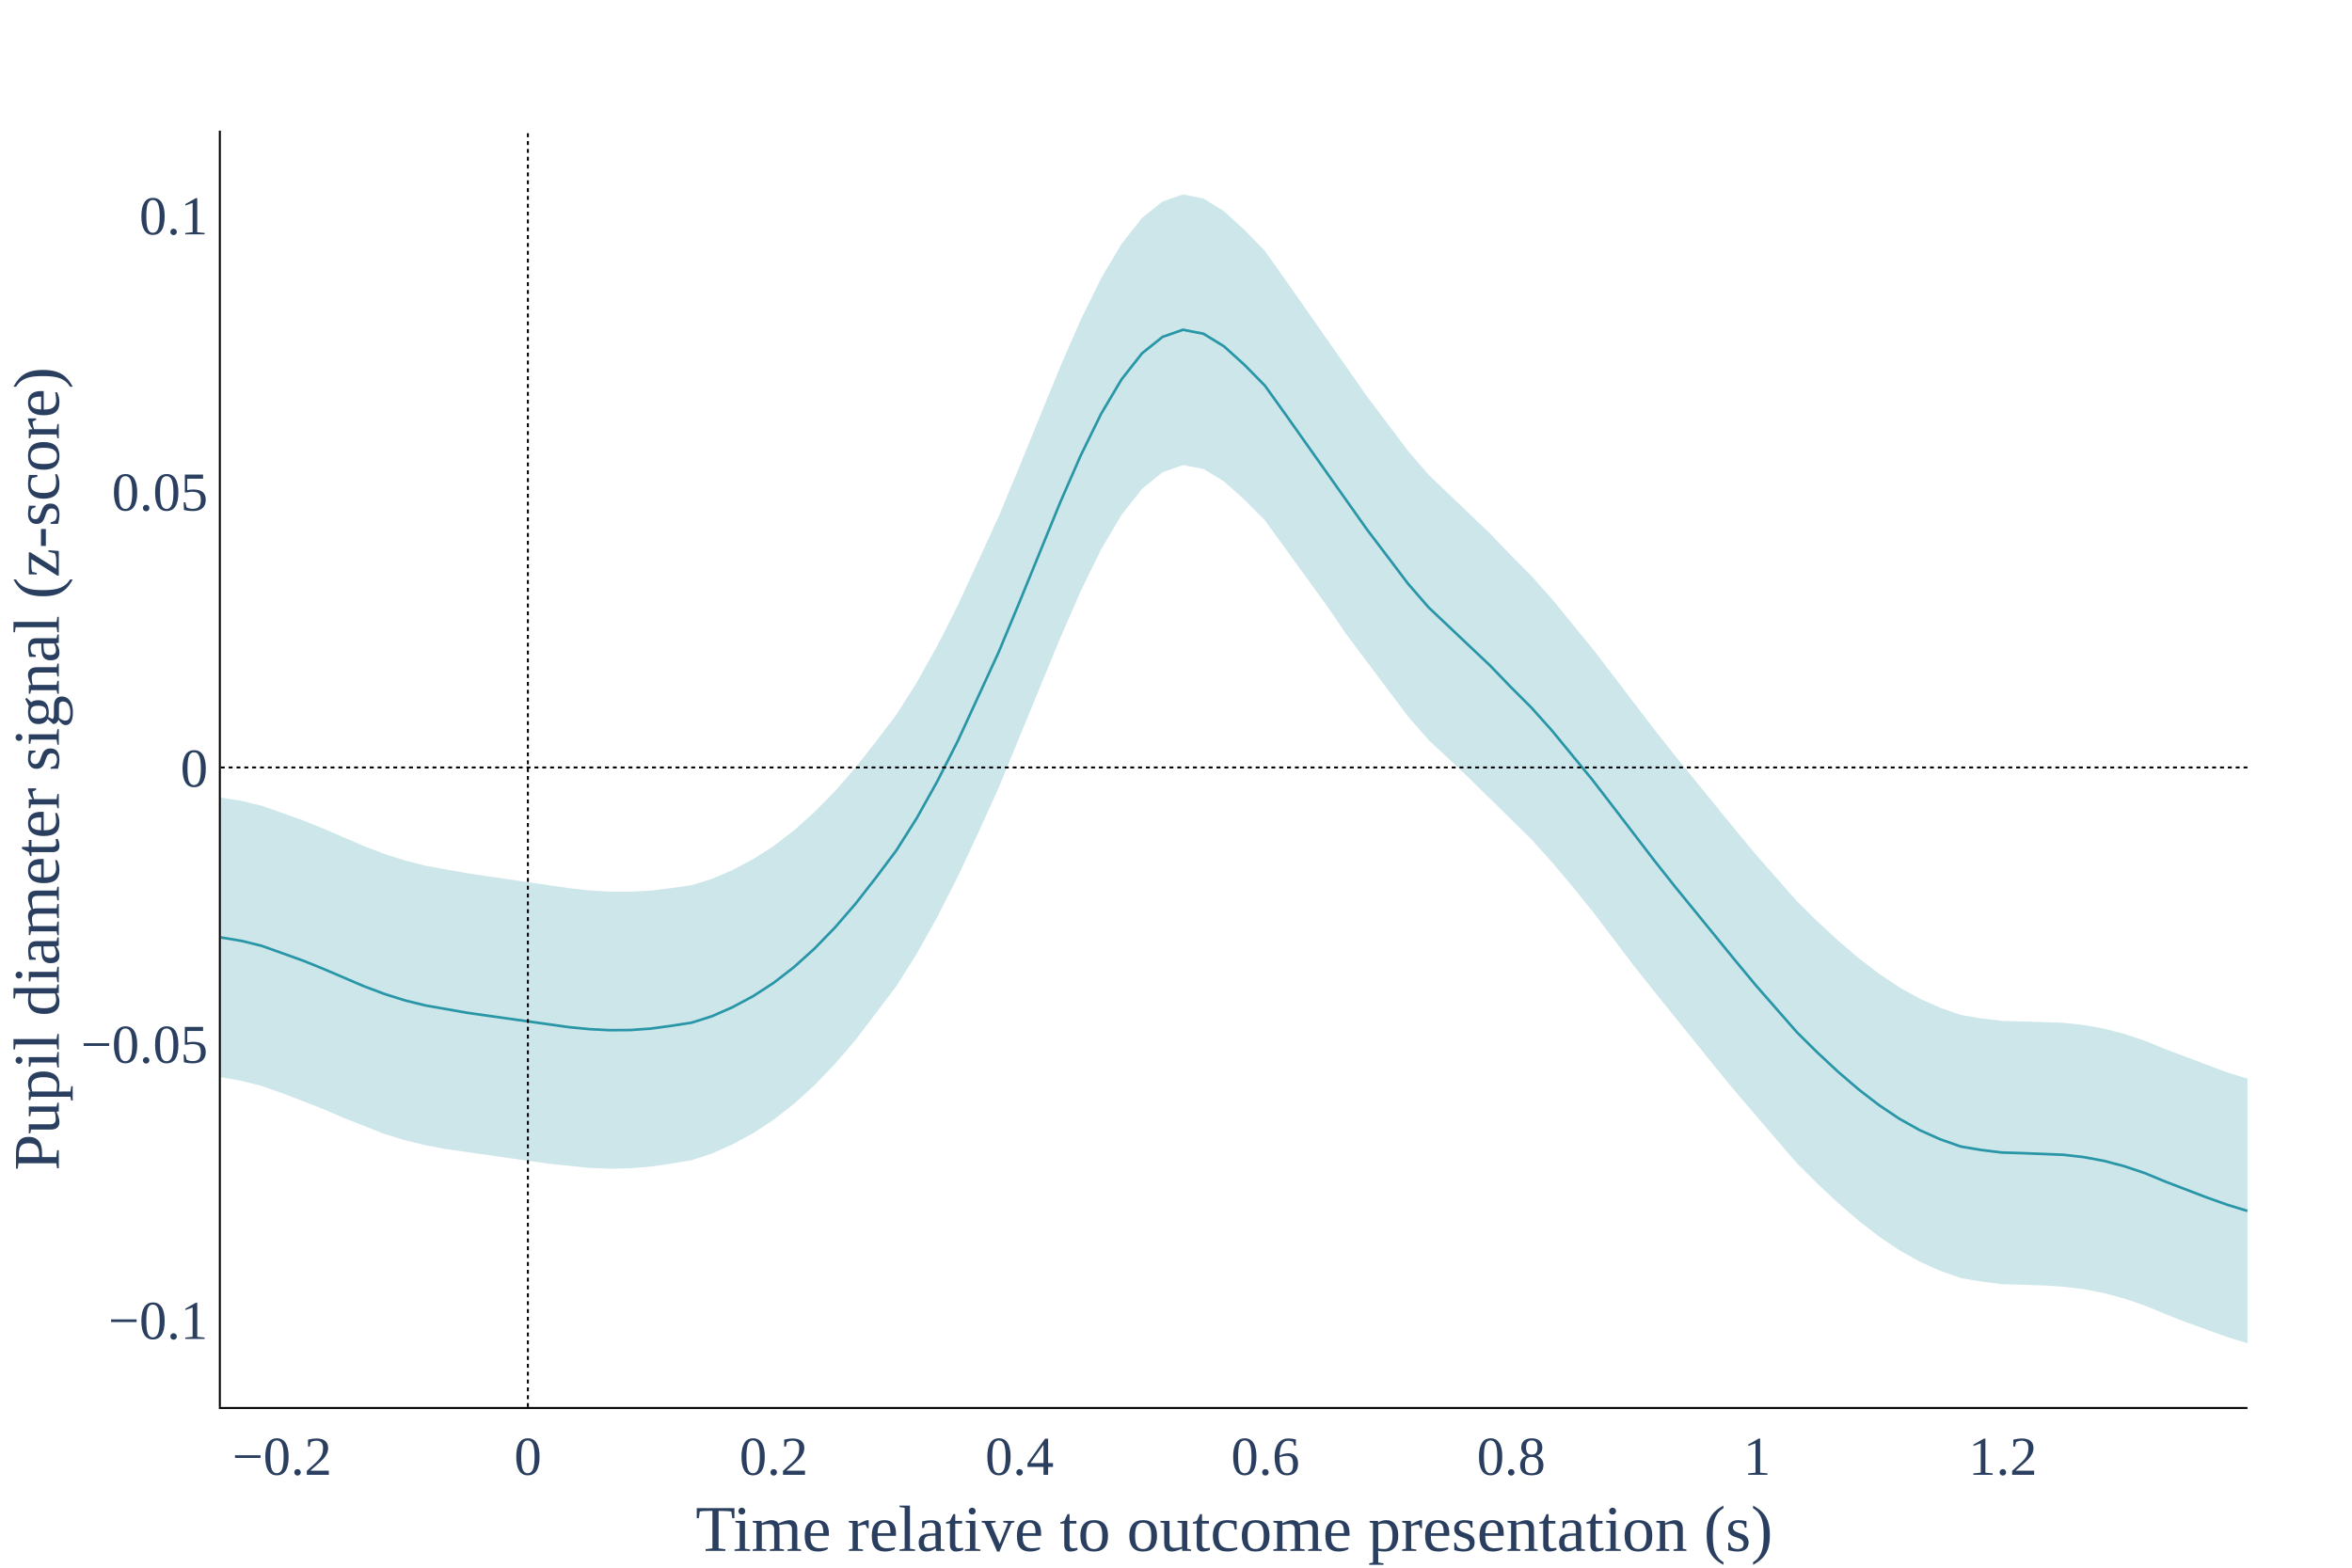
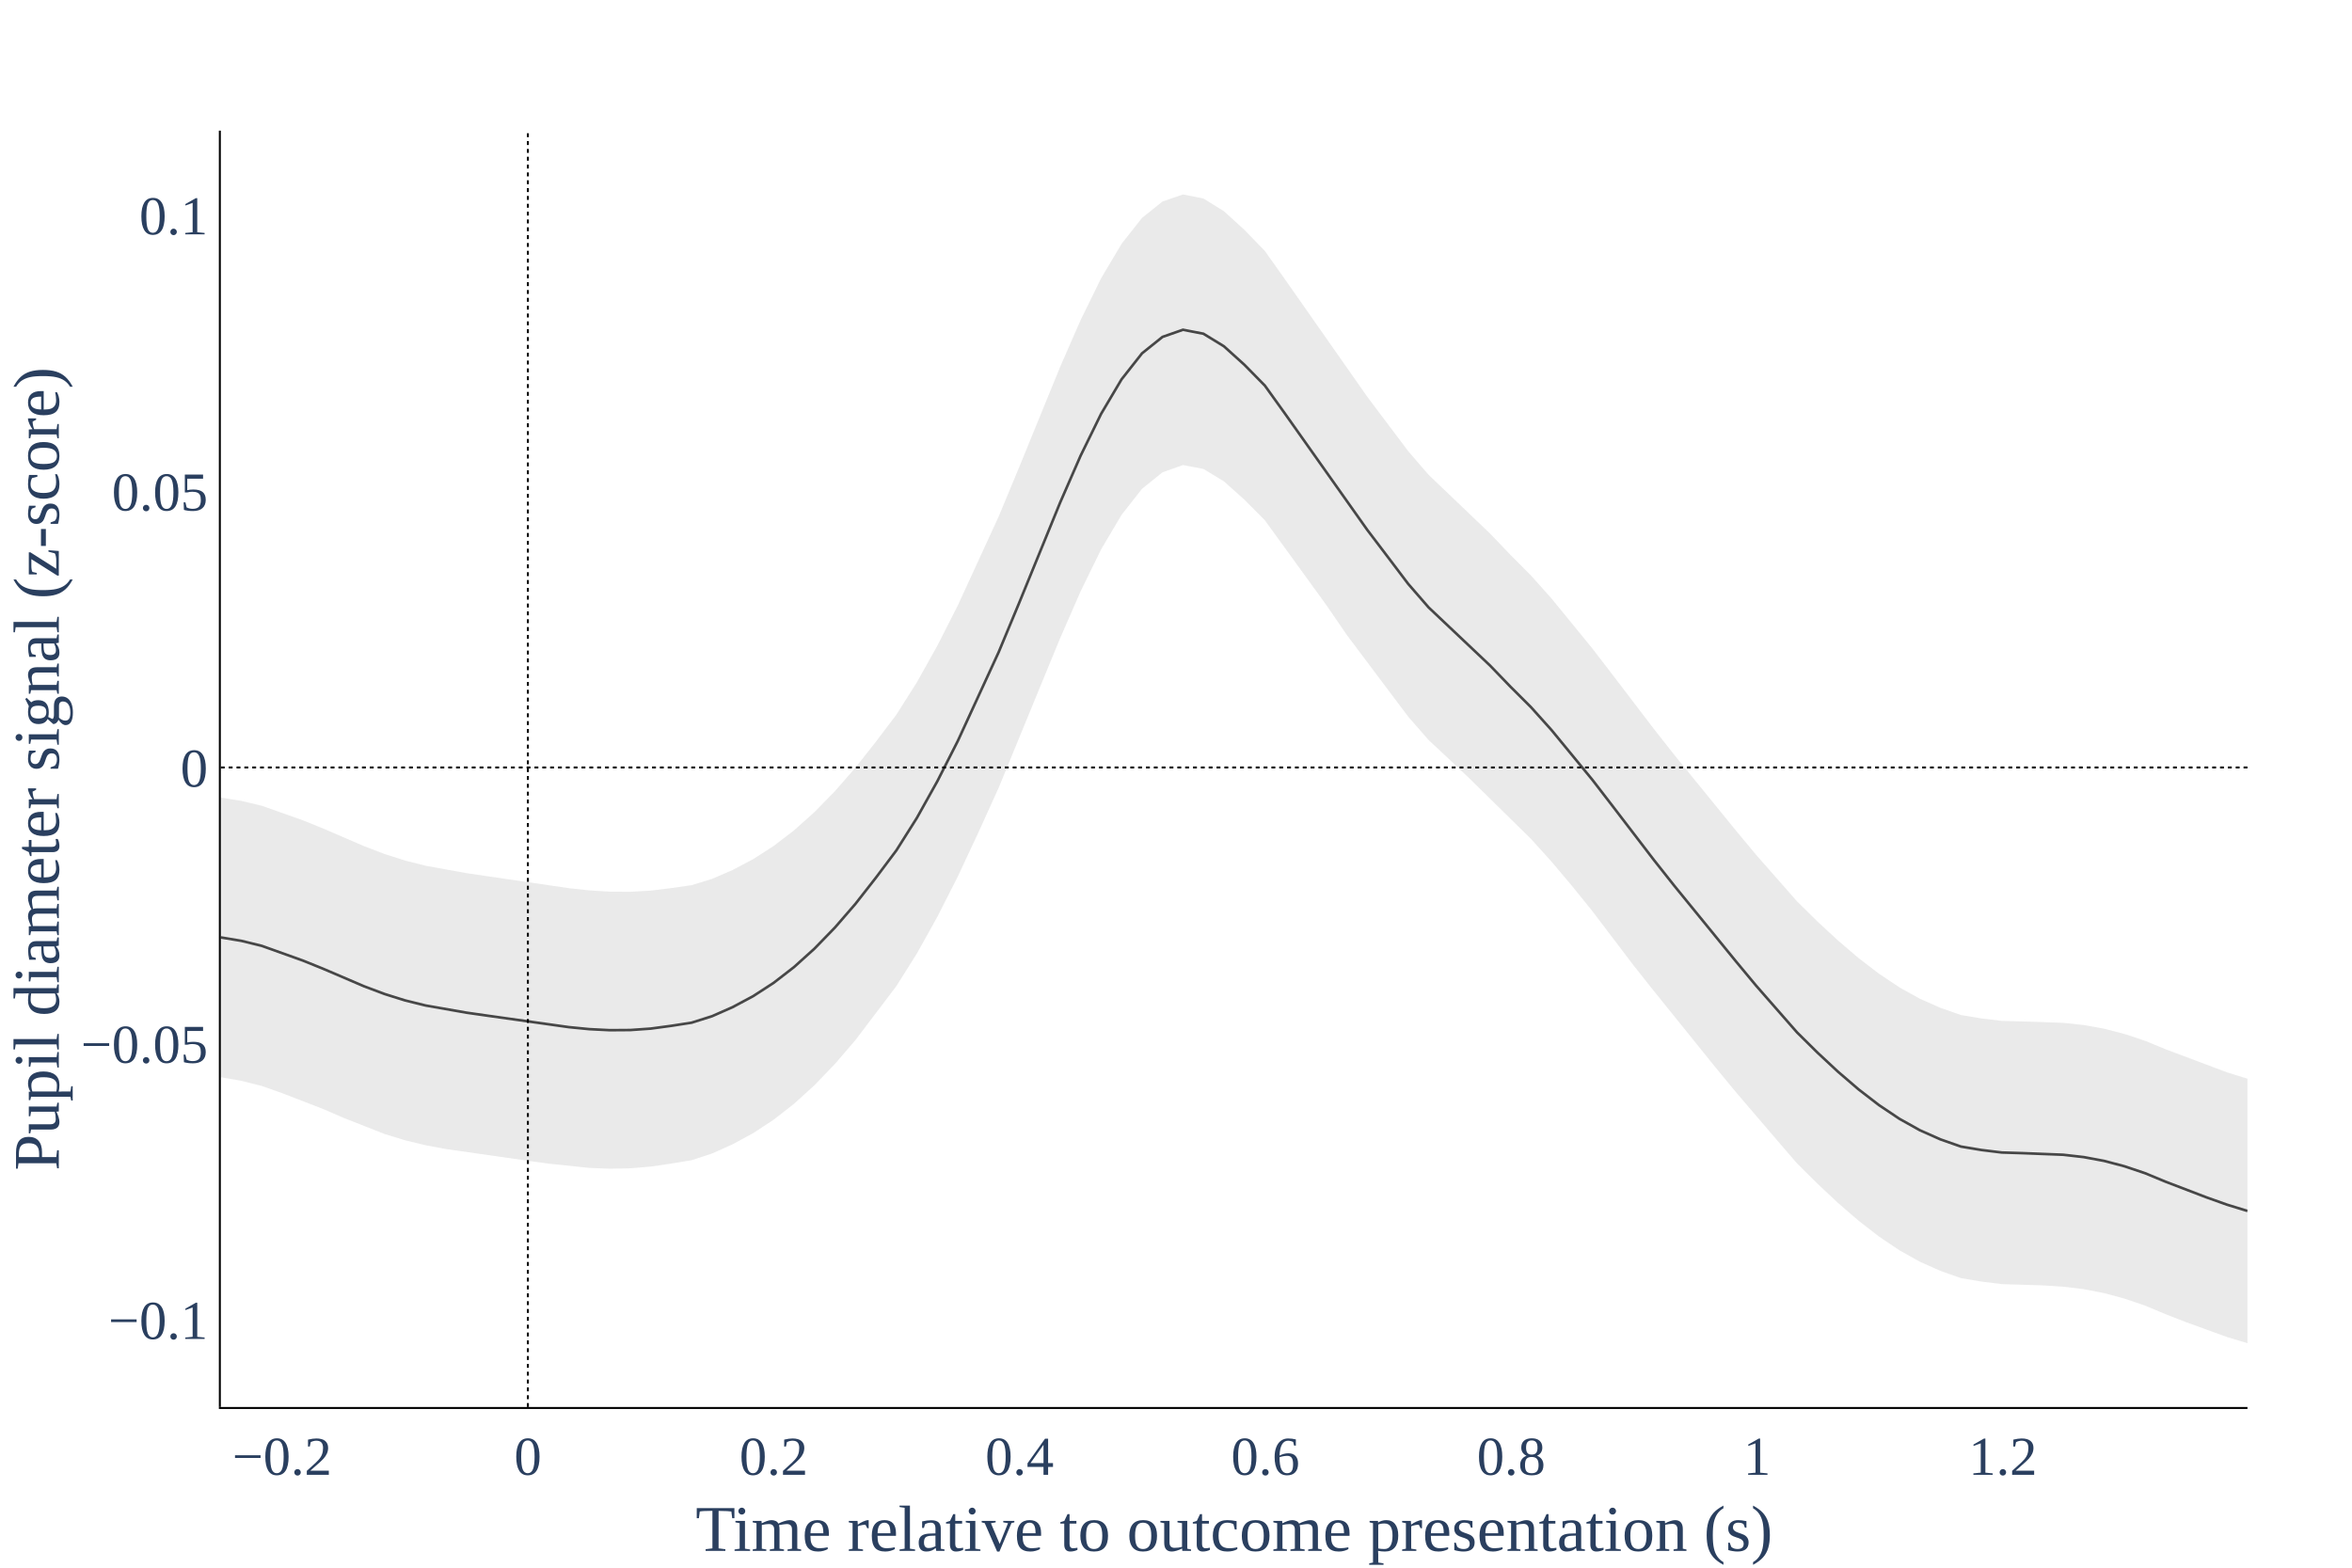
<svg xmlns="http://www.w3.org/2000/svg" class="main-svg" width="1800" height="1200" style="" viewBox="0 0 1800 1200">
  <rect x="0" y="0" width="1800" height="1200" style="fill: rgb(255, 255, 255); fill-opacity: 1;" />
-   <defs id="defs-520a7a">
+   <defs id="defs-caa8f8">
    <g class="clips">
-       <clipPath id="clip520a7axyplot" class="plotclip">
+       <clipPath id="clipcaa8f8xyplot" class="plotclip">
        <rect width="1551" height="977" />
      </clipPath>
-       <clipPath class="axesclip" id="clip520a7ax">
+       <clipPath class="axesclip" id="clipcaa8f8x">
        <rect x="169" y="0" width="1551" height="1200" />
      </clipPath>
-       <clipPath class="axesclip" id="clip520a7ay">
+       <clipPath class="axesclip" id="clipcaa8f8y">
        <rect x="0" y="100" width="1800" height="977" />
      </clipPath>
-       <clipPath class="axesclip" id="clip520a7axy">
+       <clipPath class="axesclip" id="clipcaa8f8xy">
        <rect x="169" y="100" width="1551" height="977" />
      </clipPath>
    </g>
    <g class="gradients" />
    <g class="patterns" />
  </defs>
  <g class="bglayer">
    <rect class="bg" x="169" y="100" width="1551" height="977" style="fill: rgb(255, 255, 255); fill-opacity: 1; stroke-width: 0;" />
  </g>
  <g class="layer-below">
    <g class="imagelayer" />
    <g class="shapelayer" />
  </g>
  <g class="cartesianlayer">
    <g class="subplot xy">
      <g class="layer-subplot">
        <g class="shapelayer" />
        <g class="imagelayer" />
      </g>
      <g class="minor-gridlayer">
        <g class="x" />
        <g class="y" />
      </g>
      <g class="gridlayer">
        <g class="x">
          <path class="xgrid crisp" transform="translate(215.86,0)" d="M0,100v977" style="stroke: rgb(255, 255, 255); stroke-opacity: 1; stroke-width: 1px;" />
          <path class="xgrid crisp" transform="translate(592.13,0)" d="M0,100v977" style="stroke: rgb(255, 255, 255); stroke-opacity: 1; stroke-width: 1px;" />
          <path class="xgrid crisp" transform="translate(780.27,0)" d="M0,100v977" style="stroke: rgb(255, 255, 255); stroke-opacity: 1; stroke-width: 1px;" />
          <path class="xgrid crisp" transform="translate(968.41,0)" d="M0,100v977" style="stroke: rgb(255, 255, 255); stroke-opacity: 1; stroke-width: 1px;" />
          <path class="xgrid crisp" transform="translate(1156.54,0)" d="M0,100v977" style="stroke: rgb(255, 255, 255); stroke-opacity: 1; stroke-width: 1px;" />
          <path class="xgrid crisp" transform="translate(1344.68,0)" d="M0,100v977" style="stroke: rgb(255, 255, 255); stroke-opacity: 1; stroke-width: 1px;" />
          <path class="xgrid crisp" transform="translate(1532.81,0)" d="M0,100v977" style="stroke: rgb(255, 255, 255); stroke-opacity: 1; stroke-width: 1px;" />
        </g>
        <g class="y">
          <path class="ygrid crisp" transform="translate(0,1010.21)" d="M169,0h1551" style="stroke: rgb(255, 255, 255); stroke-opacity: 1; stroke-width: 1px;" />
          <path class="ygrid crisp" transform="translate(0,798.83)" d="M169,0h1551" style="stroke: rgb(255, 255, 255); stroke-opacity: 1; stroke-width: 1px;" />
          <path class="ygrid crisp" transform="translate(0,376.08)" d="M169,0h1551" style="stroke: rgb(255, 255, 255); stroke-opacity: 1; stroke-width: 1px;" />
          <path class="ygrid crisp" transform="translate(0,164.7)" d="M169,0h1551" style="stroke: rgb(255, 255, 255); stroke-opacity: 1; stroke-width: 1px;" />
        </g>
      </g>
      <g class="zerolinelayer">
        <path class="xzl zl crisp" transform="translate(404,0)" d="M0,100v977" style="stroke: rgb(255, 255, 255); stroke-opacity: 1; stroke-width: 2px;" />
        <path class="yzl zl crisp" transform="translate(0,587.46)" d="M169,0h1551" style="stroke: rgb(255, 255, 255); stroke-opacity: 1; stroke-width: 2px;" />
      </g>
      <g class="layer-between">
        <g class="shapelayer" />
        <g class="imagelayer" />
      </g>
      <path class="xlines-below" />
      <path class="ylines-below" />
      <g class="overlines-below" />
      <g class="xaxislayer-below" />
      <g class="yaxislayer-below" />
      <g class="overaxes-below" />
      <g class="overplot">
-         <g class="xy" transform="translate(169,100)" clip-path="url(#clip520a7axyplot)">
+         <g class="xy" transform="translate(169,100)" clip-path="url(#clipcaa8f8xyplot)">
          <g class="scatterlayer mlayer">
-             <g class="trace scatter trace552b63" style="stroke-miterlimit: 2; opacity: 1;">
+             <g class="trace scatter traceee25f9" style="stroke-miterlimit: 2; opacity: 1;">
              <g class="fills" />
              <g class="errorbars" />
              <g class="lines">
-                 <path class="js-line" d="M0,617.56L15.67,620.17L31.33,624.01L62.67,635.23L78.33,641.56L109.67,654.98L125.33,660.87L141,665.78L156.67,669.65L188,675.16L203.67,677.4L266.33,686.23L282,687.77L297.67,688.56L313.33,688.45L329,687.35L344.67,685.24L360.33,682.81L376,677.84L391.67,670.92L407.33,662.56L423,652.38L438.67,640.26L454.33,626.13L470,609.98L485.67,591.87L501.33,571.84L517,550.94L532.67,526.11L548.33,498.05L564,467.21L595.33,399.09L611,361.41L642.33,284.69L658,248.82L673.67,216.81L689.33,190.38L705,170.47L720.67,157.89L736.33,152.42L752,155.46L767.67,165.06L783.33,179.2L799,195.16L814.67,216.99L877.33,305.54L893,326.19L908.67,346.91L924.33,364.96L971.33,409.44L987,425.69L1002.67,441.32L1018.33,458.77L1049.67,496.94L1065.33,517.28L1096.67,558.21L1112.33,578L1159.33,635.66L1175,654.52L1206.33,690.3L1222,705.8L1237.67,720.39L1253.33,733.84L1269,745.93L1284.67,756.42L1300.33,765.17L1316,772.14L1331.67,777.64L1347.33,780.27L1363,782.2L1378.67,782.68L1410,783.92L1425.67,785.71L1441.33,788.63L1457,792.78L1472.67,798.06L1488.33,804.55L1519.67,816.55L1535.33,822.13L1551,826.93" style="vector-effect: none; fill: none; stroke: rgb(0, 130, 150); stroke-opacity: 0.8; stroke-width: 2px; opacity: 1;" />
+                 <path class="js-line" d="M0,617.56L15.67,620.17L31.33,624.01L62.67,635.23L78.33,641.56L109.67,654.98L125.33,660.87L141,665.78L156.67,669.65L188,675.16L203.67,677.4L266.33,686.23L282,687.77L297.67,688.56L313.33,688.45L329,687.35L344.67,685.24L360.33,682.81L376,677.84L391.67,670.92L407.33,662.56L423,652.38L438.67,640.26L454.33,626.13L470,609.98L485.67,591.87L501.33,571.84L517,550.94L532.67,526.11L548.33,498.05L564,467.21L595.33,399.09L611,361.41L642.33,284.69L658,248.82L673.67,216.81L689.33,190.38L705,170.47L720.67,157.89L736.33,152.42L752,155.46L767.67,165.06L783.33,179.2L799,195.16L814.67,216.99L877.33,305.54L893,326.19L908.67,346.91L924.33,364.96L971.33,409.44L987,425.69L1002.67,441.32L1018.33,458.77L1049.67,496.94L1065.33,517.28L1096.67,558.21L1112.33,578L1159.33,635.66L1175,654.52L1206.33,690.3L1222,705.8L1237.67,720.39L1253.33,733.84L1269,745.93L1284.67,756.42L1300.33,765.17L1316,772.14L1331.67,777.64L1347.33,780.27L1363,782.2L1378.67,782.68L1410,783.92L1425.67,785.71L1441.33,788.63L1457,792.78L1472.67,798.06L1488.33,804.55L1519.67,816.55L1535.33,822.13L1551,826.93" style="vector-effect: none; fill: none; stroke: rgb(0, 0, 0); stroke-opacity: 0.8; stroke-width: 2px; opacity: 1;" />
              </g>
              <g class="points" />
              <g class="text" />
            </g>
-             <g class="trace scatter trace33f22a" style="stroke-miterlimit: 2; opacity: 1;">
+             <g class="trace scatter tracea770d5" style="stroke-miterlimit: 2; opacity: 1;">
              <g class="fills">
                <g>
-                   <path class="js-fill" d="M0,510.54L15.67,513.04L31.33,516.77L62.67,527.87L78.33,534.2L109.67,547.73L125.33,553.71L141,558.71L156.67,562.69L188,568.36L203.67,570.67L266.33,579.86L282,581.55L297.67,582.53L313.33,582.62L329,581.72L344.67,579.81L360.33,577.55L376,572.73L391.67,565.95L407.33,557.69L423,547.62L438.67,535.61L454.33,521.59L470,505.58L485.67,487.6L501.33,467.73L517,447.06L532.67,422.31L548.33,394.29L564,363.46L595.33,295.28L611,257.57L642.33,180.85L658,145.01L673.67,113.04L689.33,86.66L705,66.79L720.67,54.25L736.33,48.85L752,51.96L767.67,61.67L783.33,75.94L799,92.08L814.67,114.2L877.33,203.63L893,224.46L908.67,245.29L924.33,263.46L971.33,308.39L987,324.77L1002.67,340.51L1018.33,358.06L1049.67,396.42L1065.33,416.81L1096.67,457.91L1112.33,477.78L1159.33,535.53L1175,554.37L1206.33,590.01L1222,605.45L1237.67,619.95L1253.33,633.32L1269,645.35L1284.67,655.8L1300.33,664.52L1316,671.46L1331.67,676.95L1347.33,679.56L1363,681.45L1378.67,681.87L1410,682.94L1425.67,684.62L1441.33,687.44L1457,691.49L1472.67,696.71L1488.33,703.16L1535.33,720.84L1551,725.7L1551,928.15L1535.33,923.43L1504,912.07L1488.33,905.94L1472.67,899.41L1457,894.06L1441.33,889.82L1425.67,886.8L1410,884.91L1394.33,883.9L1363,882.95L1347.33,880.98L1331.67,878.33L1316,872.81L1300.33,865.83L1284.67,857.05L1269,846.51L1253.33,834.36L1237.67,820.83L1222,806.16L1206.33,790.58L1190.67,772.42L1159.33,735.78L1143.67,716.79L1096.67,658.5L1081,638.73L1049.67,597.46L1034,578.06L1018.33,559.48L1002.67,542.14L955.67,495.96L940,481.09L924.33,466.46L908.67,448.54L861.67,385.94L846,363.07L799,298.25L783.33,282.47L767.67,268.45L752,258.95L736.33,255.99L720.67,261.53L705,274.16L689.33,294.1L673.67,320.57L658,352.63L642.33,388.53L626.67,426.56L595.33,502.9L579.67,537.44L564,570.96L548.33,601.81L532.67,629.91L517,654.81L485.67,696.13L470,714.39L454.33,730.67L438.67,744.92L423,757.14L407.33,767.42L391.67,775.9L376,782.94L360.33,788.07L344.67,790.67L329,792.98L313.33,794.29L297.67,794.6L282,793.98L250.67,790.7L235,788.52L172.33,779.55L156.67,776.62L141,772.84L125.33,768.03L94,755.7L78.33,748.91L47,736.78L31.33,731.25L15.67,727.31L0,724.57Z" style="fill: rgb(0, 130, 150); fill-opacity: 0.2; stroke-width: 0;" />
+                   <path class="js-fill" d="M0,510.54L15.67,513.04L31.33,516.77L62.67,527.87L78.33,534.2L109.67,547.73L125.33,553.71L141,558.71L156.67,562.69L188,568.36L203.67,570.67L266.33,579.86L282,581.55L297.67,582.53L313.33,582.62L329,581.72L344.67,579.81L360.33,577.55L376,572.73L391.67,565.95L407.33,557.69L423,547.62L438.67,535.61L454.33,521.59L470,505.58L485.67,487.6L501.33,467.73L517,447.06L532.67,422.31L548.33,394.29L564,363.46L595.33,295.28L611,257.57L642.33,180.85L658,145.01L673.67,113.04L689.33,86.66L705,66.79L720.67,54.25L736.33,48.85L752,51.96L767.67,61.67L783.33,75.94L799,92.08L814.67,114.2L877.33,203.63L893,224.46L908.67,245.29L924.33,263.46L971.33,308.39L987,324.77L1002.67,340.51L1018.33,358.06L1049.67,396.42L1065.33,416.81L1096.67,457.91L1112.33,477.78L1159.33,535.53L1175,554.37L1206.33,590.01L1222,605.45L1237.67,619.95L1253.33,633.32L1269,645.35L1284.67,655.8L1300.33,664.52L1316,671.46L1331.67,676.95L1347.33,679.56L1363,681.45L1378.67,681.87L1410,682.94L1425.67,684.62L1441.33,687.44L1457,691.49L1472.67,696.71L1488.33,703.16L1535.33,720.84L1551,725.7L1551,928.15L1535.33,923.43L1504,912.07L1488.33,905.94L1472.67,899.41L1457,894.06L1441.33,889.82L1425.67,886.8L1410,884.91L1394.33,883.9L1363,882.95L1347.33,880.98L1331.67,878.33L1316,872.81L1300.33,865.83L1284.67,857.05L1269,846.51L1253.33,834.36L1237.67,820.83L1222,806.16L1206.33,790.58L1190.67,772.42L1159.33,735.78L1143.67,716.79L1096.67,658.5L1081,638.73L1049.67,597.46L1034,578.06L1018.33,559.48L1002.67,542.14L955.67,495.96L940,481.09L924.33,466.46L908.67,448.54L861.67,385.94L846,363.07L799,298.25L783.33,282.47L767.67,268.45L752,258.95L736.33,255.99L720.67,261.53L705,274.16L689.33,294.1L673.67,320.57L658,352.63L642.33,388.53L626.67,426.56L595.33,502.9L579.67,537.44L564,570.96L548.33,601.81L532.67,629.91L517,654.81L485.67,696.13L470,714.39L454.33,730.67L438.67,744.92L423,757.14L407.33,767.42L391.67,775.9L376,782.94L360.33,788.07L344.67,790.67L329,792.98L313.33,794.29L297.67,794.6L282,793.98L250.67,790.7L235,788.52L172.33,779.55L156.67,776.62L141,772.84L125.33,768.03L94,755.7L78.33,748.91L47,736.78L31.33,731.25L15.67,727.31L0,724.57Z" style="fill: rgb(150, 150, 150); fill-opacity: 0.2; stroke-width: 0;" />
                </g>
              </g>
              <g class="errorbars" />
              <g class="lines">
                <path class="js-line" d="M0,510.54L15.67,513.04L31.33,516.77L62.67,527.87L78.33,534.2L109.67,547.73L125.33,553.71L141,558.71L156.67,562.69L188,568.36L203.67,570.67L266.33,579.86L282,581.55L297.67,582.53L313.33,582.62L329,581.72L344.67,579.81L360.33,577.55L376,572.73L391.67,565.95L407.33,557.69L423,547.62L438.67,535.61L454.33,521.59L470,505.58L485.67,487.6L501.33,467.73L517,447.06L532.67,422.31L548.33,394.29L564,363.46L595.33,295.28L611,257.57L642.33,180.85L658,145.01L673.67,113.04L689.33,86.66L705,66.79L720.67,54.25L736.33,48.85L752,51.96L767.67,61.67L783.33,75.94L799,92.08L814.67,114.2L877.33,203.63L893,224.46L908.67,245.29L924.33,263.46L971.33,308.39L987,324.77L1002.67,340.51L1018.33,358.06L1049.67,396.42L1065.33,416.81L1096.67,457.91L1112.33,477.78L1159.33,535.53L1175,554.37L1206.33,590.01L1222,605.45L1237.67,619.95L1253.33,633.32L1269,645.35L1284.67,655.8L1300.33,664.52L1316,671.46L1331.67,676.95L1347.33,679.56L1363,681.45L1378.67,681.87L1410,682.94L1425.67,684.62L1441.33,687.44L1457,691.49L1472.67,696.71L1488.33,703.16L1535.33,720.84L1551,725.7L1551,928.15L1535.33,923.43L1504,912.07L1488.33,905.94L1472.67,899.41L1457,894.06L1441.33,889.82L1425.67,886.8L1410,884.91L1394.33,883.9L1363,882.95L1347.33,880.98L1331.67,878.33L1316,872.81L1300.33,865.83L1284.67,857.05L1269,846.51L1253.33,834.36L1237.67,820.83L1222,806.16L1206.33,790.58L1190.67,772.42L1159.33,735.78L1143.67,716.79L1096.67,658.5L1081,638.73L1049.67,597.46L1034,578.06L1018.33,559.48L1002.67,542.14L955.67,495.96L940,481.09L924.33,466.46L908.67,448.54L861.67,385.94L846,363.07L799,298.25L783.33,282.47L767.67,268.45L752,258.95L736.33,255.99L720.67,261.53L705,274.16L689.33,294.1L673.67,320.57L658,352.63L642.33,388.53L626.67,426.56L595.33,502.9L579.67,537.44L564,570.96L548.33,601.81L532.67,629.91L517,654.81L485.67,696.13L470,714.39L454.33,730.67L438.67,744.92L423,757.14L407.33,767.42L391.67,775.9L376,782.94L360.33,788.07L344.67,790.67L329,792.98L313.33,794.29L297.67,794.6L282,793.98L250.67,790.7L235,788.52L172.33,779.55L156.67,776.62L141,772.84L125.33,768.03L94,755.7L78.33,748.91L47,736.78L31.33,731.25L15.67,727.31L0,724.57" style="vector-effect: none; fill: none; stroke: rgb(255, 255, 255); stroke-opacity: 0; stroke-width: 2px; opacity: 1;" />
              </g>
              <g class="points" />
              <g class="text" />
            </g>
          </g>
        </g>
      </g>
      <path class="xlines-above crisp" d="M167.5,1077.75H1720" style="fill: none; stroke-width: 1.5px; stroke: rgb(0, 0, 0); stroke-opacity: 1;" />
      <path class="ylines-above crisp" d="M168.25,100V1077" style="fill: none; stroke-width: 1.5px; stroke: rgb(0, 0, 0); stroke-opacity: 1;" />
      <g class="overlines-above" />
      <g class="xaxislayer-above">
        <g class="xtick">
          <text text-anchor="middle" x="0" y="1128.9" transform="translate(215.86,0)" style="font-family: 'Times New Roman'; font-size: 42px; fill: rgb(42, 63, 95); fill-opacity: 1; white-space: pre; opacity: 1;">−0.2</text>
        </g>
        <g class="xtick">
          <text text-anchor="middle" x="0" y="1128.9" style="font-family: 'Times New Roman'; font-size: 42px; fill: rgb(42, 63, 95); fill-opacity: 1; white-space: pre; opacity: 1;" transform="translate(404,0)">0</text>
        </g>
        <g class="xtick">
          <text text-anchor="middle" x="0" y="1128.9" style="font-family: 'Times New Roman'; font-size: 42px; fill: rgb(42, 63, 95); fill-opacity: 1; white-space: pre; opacity: 1;" transform="translate(592.13,0)">0.2</text>
        </g>
        <g class="xtick">
          <text text-anchor="middle" x="0" y="1128.9" style="font-family: 'Times New Roman'; font-size: 42px; fill: rgb(42, 63, 95); fill-opacity: 1; white-space: pre; opacity: 1;" transform="translate(780.27,0)">0.4</text>
        </g>
        <g class="xtick">
          <text text-anchor="middle" x="0" y="1128.9" style="font-family: 'Times New Roman'; font-size: 42px; fill: rgb(42, 63, 95); fill-opacity: 1; white-space: pre; opacity: 1;" transform="translate(968.41,0)">0.6</text>
        </g>
        <g class="xtick">
          <text text-anchor="middle" x="0" y="1128.9" style="font-family: 'Times New Roman'; font-size: 42px; fill: rgb(42, 63, 95); fill-opacity: 1; white-space: pre; opacity: 1;" transform="translate(1156.54,0)">0.8</text>
        </g>
        <g class="xtick">
          <text text-anchor="middle" x="0" y="1128.9" style="font-family: 'Times New Roman'; font-size: 42px; fill: rgb(42, 63, 95); fill-opacity: 1; white-space: pre; opacity: 1;" transform="translate(1344.68,0)">1</text>
        </g>
        <g class="xtick">
          <text text-anchor="middle" x="0" y="1128.9" style="font-family: 'Times New Roman'; font-size: 42px; fill: rgb(42, 63, 95); fill-opacity: 1; white-space: pre; opacity: 1;" transform="translate(1532.81,0)">1.2</text>
        </g>
      </g>
      <g class="yaxislayer-above">
        <g class="ytick">
          <text text-anchor="end" x="159.1" y="14.7" transform="translate(0,1010.21)" style="font-family: 'Times New Roman'; font-size: 42px; fill: rgb(42, 63, 95); fill-opacity: 1; white-space: pre; opacity: 1;">−0.1</text>
        </g>
        <g class="ytick">
          <text text-anchor="end" x="159.1" y="14.7" style="font-family: 'Times New Roman'; font-size: 42px; fill: rgb(42, 63, 95); fill-opacity: 1; white-space: pre; opacity: 1;" transform="translate(0,798.83)">−0.05</text>
        </g>
        <g class="ytick">
          <text text-anchor="end" x="159.1" y="14.7" style="font-family: 'Times New Roman'; font-size: 42px; fill: rgb(42, 63, 95); fill-opacity: 1; white-space: pre; opacity: 1;" transform="translate(0,587.46)">0</text>
        </g>
        <g class="ytick">
          <text text-anchor="end" x="159.1" y="14.7" style="font-family: 'Times New Roman'; font-size: 42px; fill: rgb(42, 63, 95); fill-opacity: 1; white-space: pre; opacity: 1;" transform="translate(0,376.08)">0.05</text>
        </g>
        <g class="ytick">
          <text text-anchor="end" x="159.1" y="14.7" style="font-family: 'Times New Roman'; font-size: 42px; fill: rgb(42, 63, 95); fill-opacity: 1; white-space: pre; opacity: 1;" transform="translate(0,164.7)">0.1</text>
        </g>
      </g>
      <g class="overaxes-above" />
    </g>
  </g>
  <g class="polarlayer" />
  <g class="smithlayer" />
  <g class="ternarylayer" />
  <g class="geolayer" />
  <g class="funnelarealayer" />
  <g class="pielayer" />
  <g class="iciclelayer" />
  <g class="treemaplayer" />
  <g class="sunburstlayer" />
  <g class="glimages" />
-   <defs id="topdefs-520a7a">
+   <defs id="topdefs-caa8f8">
    <g class="clips" />
  </defs>
  <g class="layer-above">
    <g class="imagelayer" />
    <g class="shapelayer">
-       <g class="shape-group" data-index="0" clip-path="url(#clip520a7ax)">
+       <g class="shape-group" data-index="0" clip-path="url(#clipcaa8f8x)">
        <path data-index="0" fill-rule="evenodd" d="M404,1077L404,100" style="opacity: 1; stroke: rgb(0, 0, 0); stroke-opacity: 1; fill: rgb(0, 0, 0); fill-opacity: 0; stroke-dasharray: 3px, 3px; stroke-width: 1.5px;" />
      </g>
-       <g class="shape-group" data-index="1" clip-path="url(#clip520a7ay)">
+       <g class="shape-group" data-index="1" clip-path="url(#clipcaa8f8y)">
        <path data-index="1" fill-rule="evenodd" d="M169,587.46L1720,587.46" style="opacity: 1; stroke: rgb(0, 0, 0); stroke-opacity: 1; fill: rgb(0, 0, 0); fill-opacity: 0; stroke-dasharray: 3px, 3px; stroke-width: 1.5px;" />
      </g>
    </g>
  </g>
  <g class="infolayer">
    <g class="g-gtitle" />
    <g class="g-xtitle">
      <text class="xtitle" x="944.5" y="1187.156" text-anchor="middle" style="opacity: 1; font-family: 'Times New Roman'; font-size: 50px; fill: rgb(42, 63, 95); fill-opacity: 1; white-space: pre;">Time relative to outcome presentation (s)</text>
    </g>
    <g class="g-ytitle" transform="translate(14.84375,0)">
      <text class="ytitle" transform="rotate(-90,30.15625,588.5)" x="30.156" y="588.5" text-anchor="middle" style="opacity: 1; font-family: 'Times New Roman'; font-size: 50px; fill: rgb(42, 63, 95); fill-opacity: 1; white-space: pre;">Pupil diameter signal (z-score)</text>
    </g>
  </g>
</svg>
